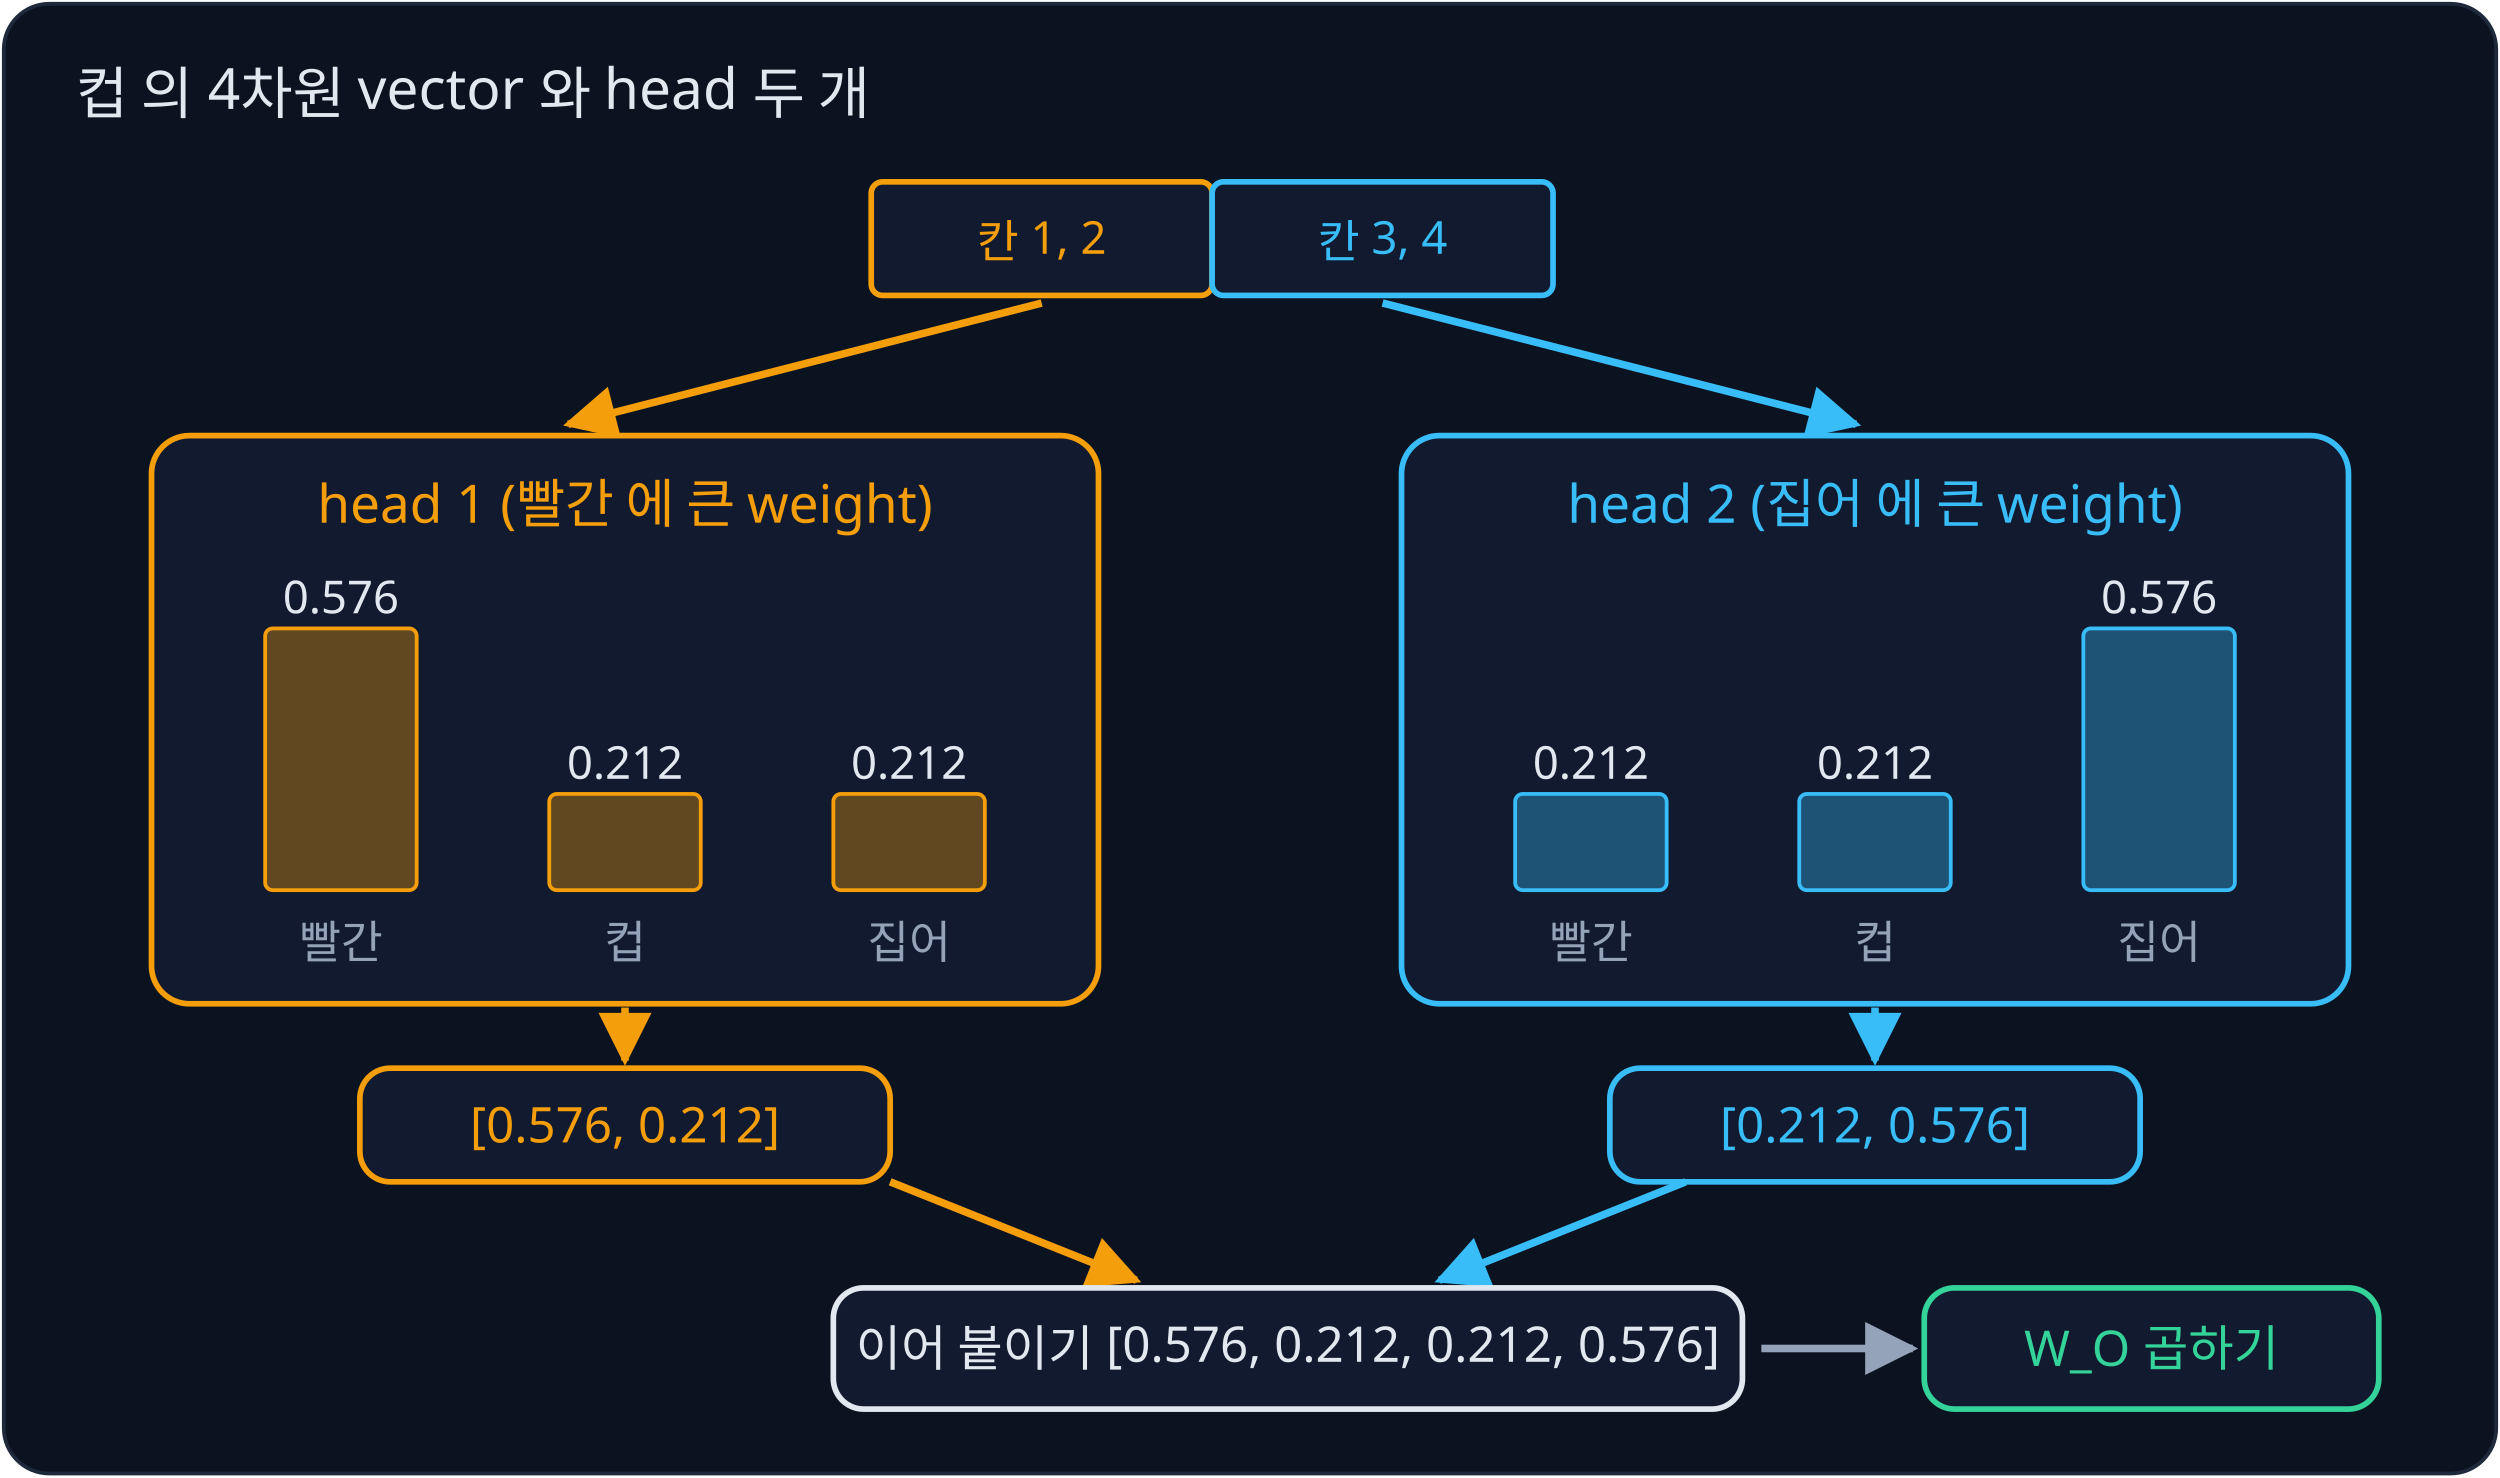
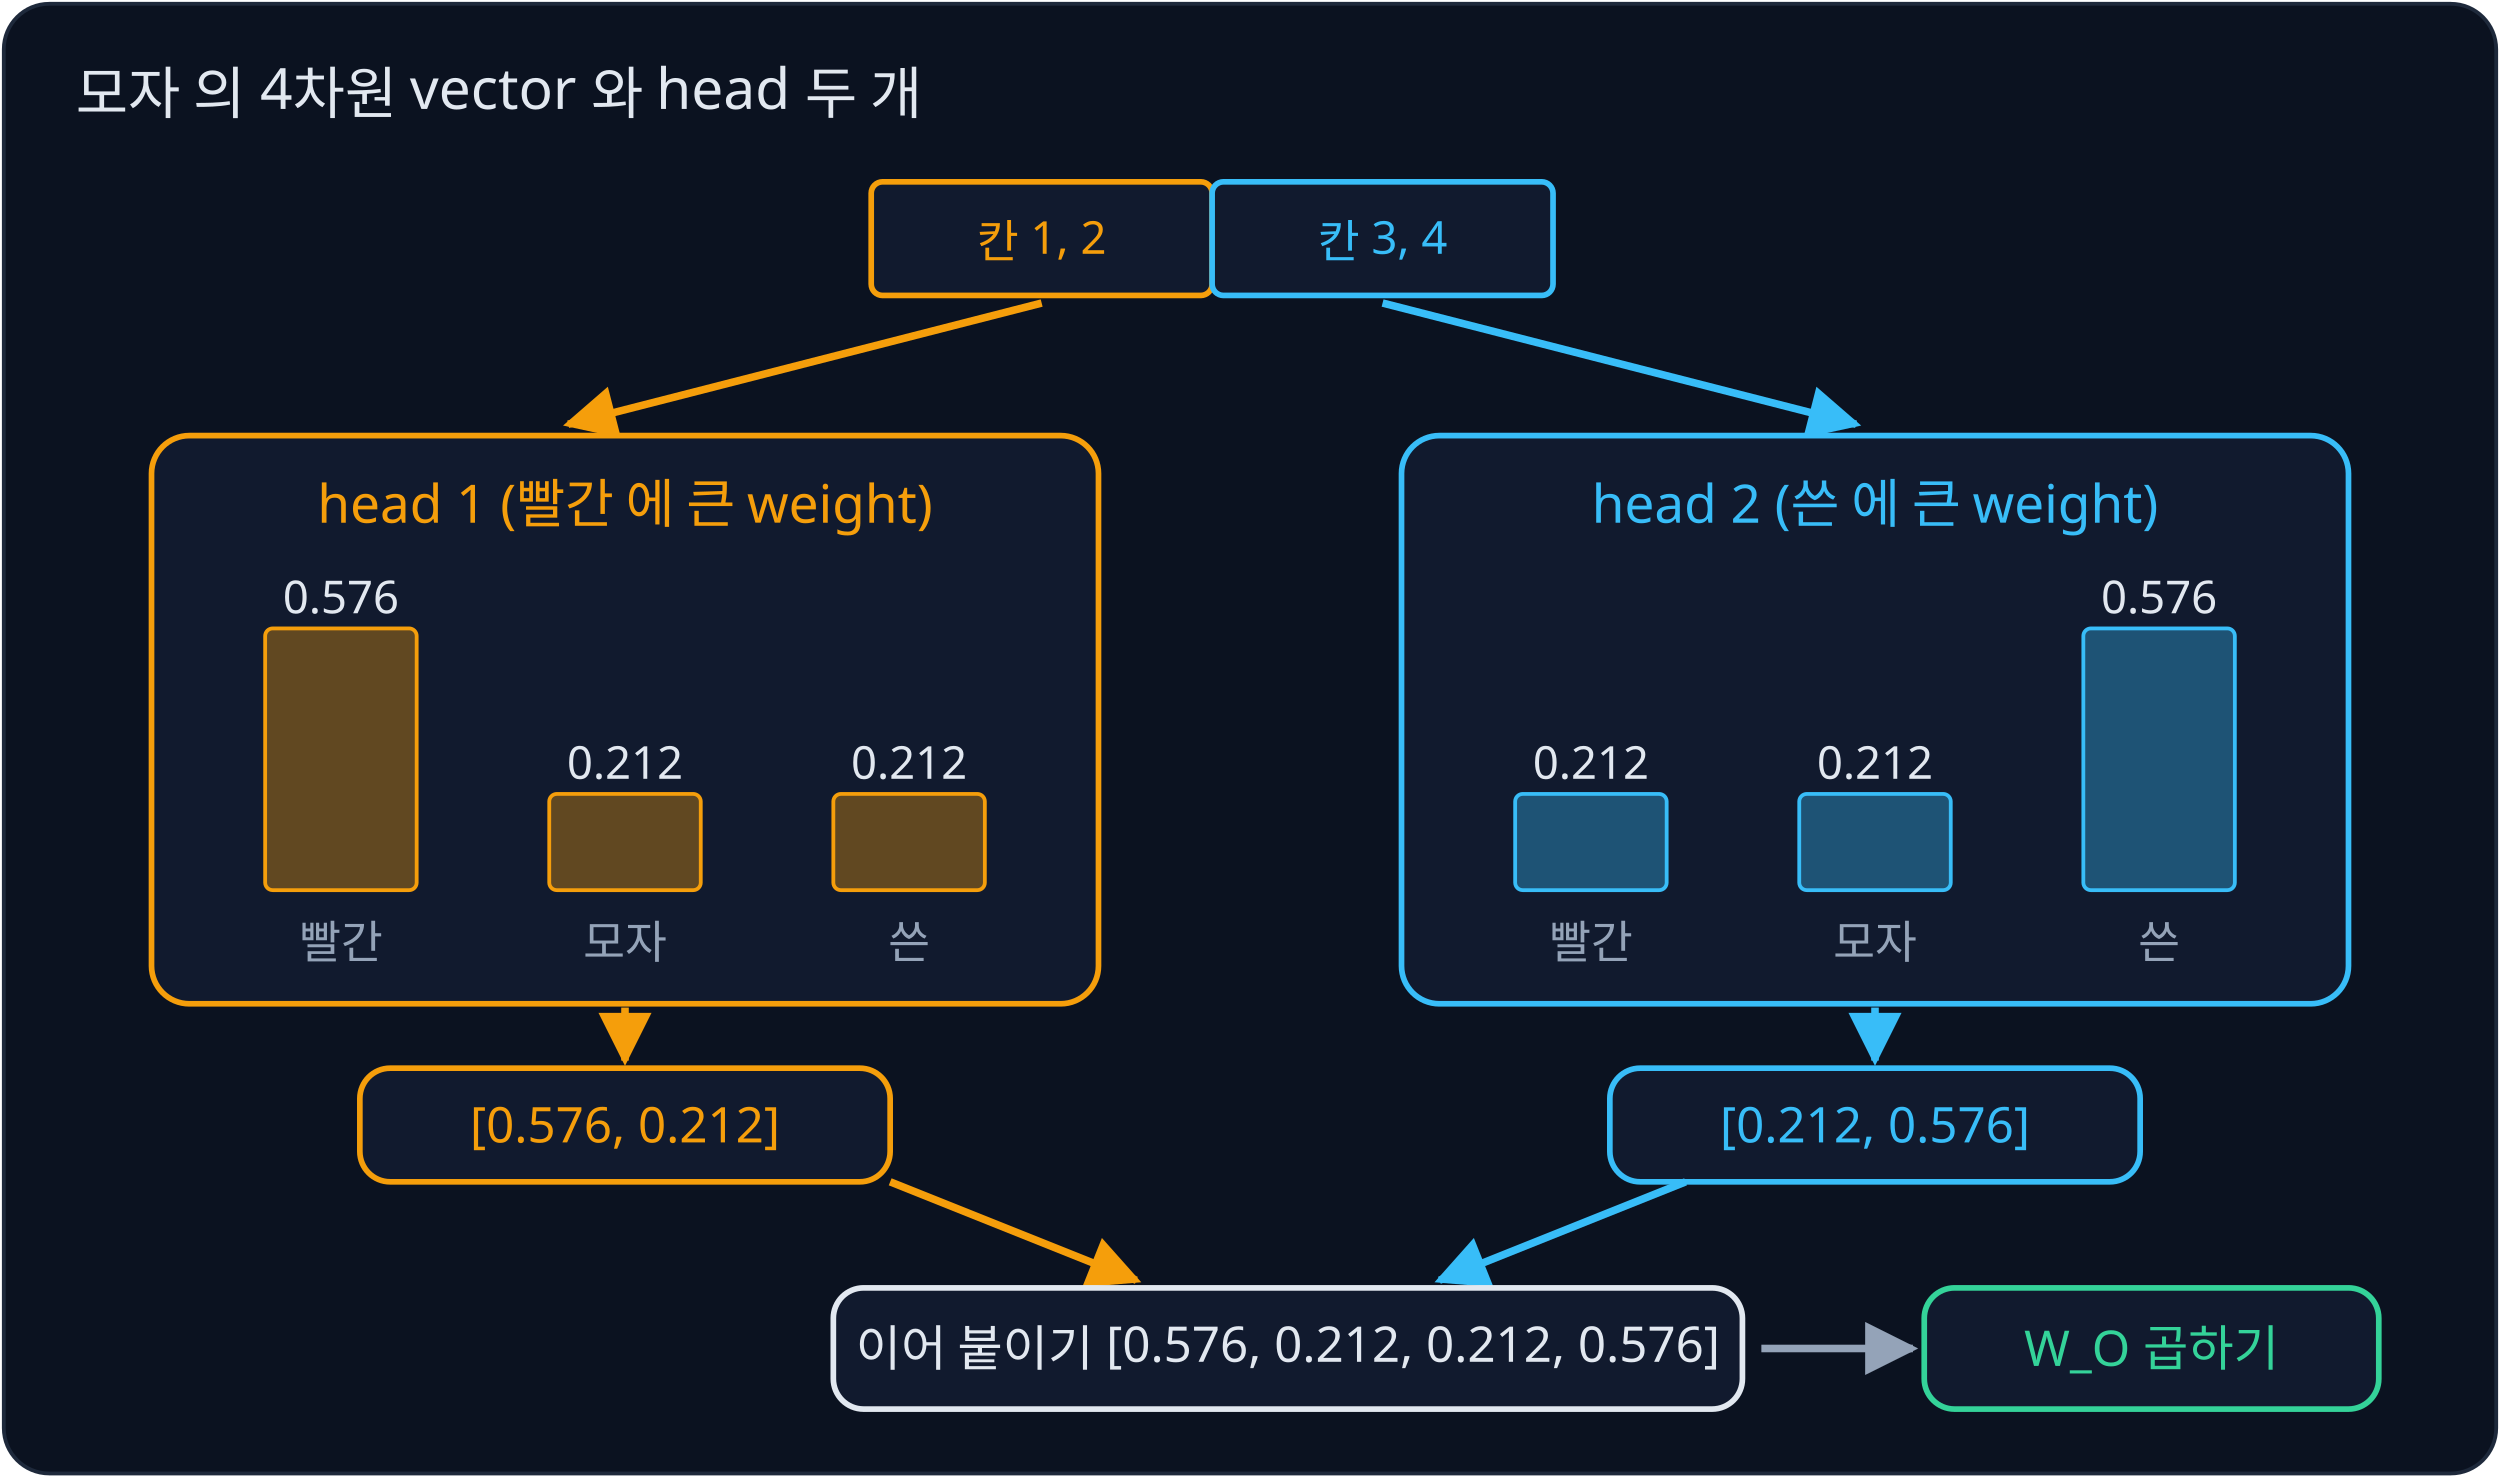
<svg xmlns="http://www.w3.org/2000/svg" viewBox="0 0 660 390" font-family="Pretendard, 'Apple SD Gothic Neo', 'Noto Sans KR', system-ui, sans-serif">
  <defs>
    <marker id="a94a3b8" viewBox="0 0 10 10" refX="9" refY="5" markerWidth="7" markerHeight="7" orient="auto-start-reverse">
      <path d="M0,0 L10,5 L0,10 z" fill="#94a3b8" />
    </marker>
    <marker id="af59e0b" viewBox="0 0 10 10" refX="9" refY="5" markerWidth="7" markerHeight="7" orient="auto-start-reverse">
      <path d="M0,0 L10,5 L0,10 z" fill="#f59e0b" />
    </marker>
    <marker id="a38bdf8" viewBox="0 0 10 10" refX="9" refY="5" markerWidth="7" markerHeight="7" orient="auto-start-reverse">
      <path d="M0,0 L10,5 L0,10 z" fill="#38bdf8" />
    </marker>
    <marker id="a34d399" viewBox="0 0 10 10" refX="9" refY="5" markerWidth="7" markerHeight="7" orient="auto-start-reverse">
      <path d="M0,0 L10,5 L0,10 z" fill="#34d399" />
    </marker>
    <marker id="af87171" viewBox="0 0 10 10" refX="9" refY="5" markerWidth="7" markerHeight="7" orient="auto-start-reverse">
      <path d="M0,0 L10,5 L0,10 z" fill="#f87171" />
    </marker>
    <marker id="aa78bfa" viewBox="0 0 10 10" refX="9" refY="5" markerWidth="7" markerHeight="7" orient="auto-start-reverse">
      <path d="M0,0 L10,5 L0,10 z" fill="#a78bfa" />
    </marker>
  </defs>
  <rect x="1" y="1" width="658" height="388" rx="12" fill="#0b1220" stroke="#1e293b" />
-   <text x="20.0" y="30.0" fill="#e2e8f0" font-size="15" text-anchor="start">컵 의 4차원 vector 와 head 두 개</text>
+   <text x="20.0" y="30.0" fill="#e2e8f0" font-size="15" text-anchor="start">모자 의 4차원 vector 와 head 두 개</text>
  <rect x="230.0" y="48.0" width="90.0" height="30.0" rx="3" fill="#111a2e" stroke="#f59e0b" stroke-width="1.5" />
  <rect x="320.0" y="48.0" width="90.0" height="30.0" rx="3" fill="#111a2e" stroke="#38bdf8" stroke-width="1.5" />
  <text x="275.0" y="68.0" fill="#f59e0b" font-size="12" text-anchor="middle">칸 1, 2</text>
  <text x="365.0" y="68.0" fill="#38bdf8" font-size="12" text-anchor="middle">칸 3, 4</text>
  <line x1="275.0" y1="80.0" x2="150.0" y2="112.0" stroke="#f59e0b" stroke-width="2" marker-end="url(#af59e0b)" />
  <line x1="365.0" y1="80.0" x2="490.0" y2="112.0" stroke="#38bdf8" stroke-width="2" marker-end="url(#a38bdf8)" />
  <rect x="40.0" y="115.0" width="250.0" height="150.0" rx="10" fill="#111a2e" stroke="#f59e0b" stroke-width="1.5" />
  <text x="165.0" y="138.0" fill="#f59e0b" font-size="14" text-anchor="middle">head 1 (빨간 에 큰 weight)</text>
  <rect x="70.0" y="165.9" width="40.0" height="69.1" rx="2" fill="#f59e0b" fill-opacity="0.35" stroke="#f59e0b" stroke-width="1" />
  <text x="90.0" y="161.9" fill="#e2e8f0" font-size="12" text-anchor="middle">0.576</text>
  <text x="90.0" y="253.0" fill="#94a3b8" font-size="12" text-anchor="middle">빨간</text>
  <rect x="145.0" y="209.6" width="40.0" height="25.4" rx="2" fill="#f59e0b" fill-opacity="0.35" stroke="#f59e0b" stroke-width="1" />
  <text x="165.0" y="205.6" fill="#e2e8f0" font-size="12" text-anchor="middle">0.212</text>
-   <text x="165.0" y="253.0" fill="#94a3b8" font-size="12" text-anchor="middle">컵</text>
+   <text x="165.0" y="253.0" fill="#94a3b8" font-size="12" text-anchor="middle">모자</text>
  <rect x="220.0" y="209.6" width="40.0" height="25.4" rx="2" fill="#f59e0b" fill-opacity="0.35" stroke="#f59e0b" stroke-width="1" />
  <text x="240.0" y="205.6" fill="#e2e8f0" font-size="12" text-anchor="middle">0.212</text>
-   <text x="240.0" y="253.0" fill="#94a3b8" font-size="12" text-anchor="middle">집어</text>
+   <text x="240.0" y="253.0" fill="#94a3b8" font-size="12" text-anchor="middle">쓴</text>
  <rect x="95.0" y="282.0" width="140.0" height="30.0" rx="8" fill="#111a2e" stroke="#f59e0b" stroke-width="1.5" />
  <text x="165.0" y="301.6" fill="#f59e0b" font-size="13" text-anchor="middle">[0.576, 0.212]</text>
  <line x1="165.0" y1="266.0" x2="165.0" y2="280.0" stroke="#f59e0b" stroke-width="2" marker-end="url(#af59e0b)" />
  <rect x="370.0" y="115.0" width="250.0" height="150.0" rx="10" fill="#111a2e" stroke="#38bdf8" stroke-width="1.5" />
-   <text x="495.0" y="138.0" fill="#38bdf8" font-size="14" text-anchor="middle">head 2 (집어 에 큰 weight)</text>
+   <text x="495.0" y="138.0" fill="#38bdf8" font-size="14" text-anchor="middle">head 2 (쓴 에 큰 weight)</text>
  <rect x="400.0" y="209.6" width="40.0" height="25.4" rx="2" fill="#38bdf8" fill-opacity="0.35" stroke="#38bdf8" stroke-width="1" />
  <text x="420.0" y="205.6" fill="#e2e8f0" font-size="12" text-anchor="middle">0.212</text>
  <text x="420.0" y="253.0" fill="#94a3b8" font-size="12" text-anchor="middle">빨간</text>
  <rect x="475.0" y="209.6" width="40.0" height="25.4" rx="2" fill="#38bdf8" fill-opacity="0.35" stroke="#38bdf8" stroke-width="1" />
  <text x="495.0" y="205.6" fill="#e2e8f0" font-size="12" text-anchor="middle">0.212</text>
-   <text x="495.0" y="253.0" fill="#94a3b8" font-size="12" text-anchor="middle">컵</text>
+   <text x="495.0" y="253.0" fill="#94a3b8" font-size="12" text-anchor="middle">모자</text>
  <rect x="550.0" y="165.9" width="40.0" height="69.1" rx="2" fill="#38bdf8" fill-opacity="0.35" stroke="#38bdf8" stroke-width="1" />
  <text x="570.0" y="161.9" fill="#e2e8f0" font-size="12" text-anchor="middle">0.576</text>
-   <text x="570.0" y="253.0" fill="#94a3b8" font-size="12" text-anchor="middle">집어</text>
+   <text x="570.0" y="253.0" fill="#94a3b8" font-size="12" text-anchor="middle">쓴</text>
  <rect x="425.0" y="282.0" width="140.0" height="30.0" rx="8" fill="#111a2e" stroke="#38bdf8" stroke-width="1.5" />
  <text x="495.0" y="301.6" fill="#38bdf8" font-size="13" text-anchor="middle">[0.212, 0.576]</text>
  <line x1="495.0" y1="266.0" x2="495.0" y2="280.0" stroke="#38bdf8" stroke-width="2" marker-end="url(#a38bdf8)" />
  <line x1="235.0" y1="312.0" x2="300.0" y2="338.0" stroke="#f59e0b" stroke-width="2" marker-end="url(#af59e0b)" />
  <line x1="445.0" y1="312.0" x2="380.0" y2="338.0" stroke="#38bdf8" stroke-width="2" marker-end="url(#a38bdf8)" />
  <rect x="220.0" y="340.0" width="240.0" height="32.0" rx="8" fill="#111a2e" stroke="#e2e8f0" stroke-width="1.5" />
  <text x="340.0" y="360.6" fill="#e2e8f0" font-size="13" text-anchor="middle">이어 붙이기 [0.576, 0.212, 0.212, 0.576]</text>
  <line x1="465.0" y1="356.0" x2="505.0" y2="356.0" stroke="#94a3b8" stroke-width="2" marker-end="url(#a94a3b8)" />
  <rect x="508.0" y="340.0" width="120.0" height="32.0" rx="8" fill="#111a2e" stroke="#34d399" stroke-width="1.5" />
  <text x="568.0" y="360.6" fill="#34d399" font-size="13" text-anchor="middle">W_O 곱하기</text>
</svg>
